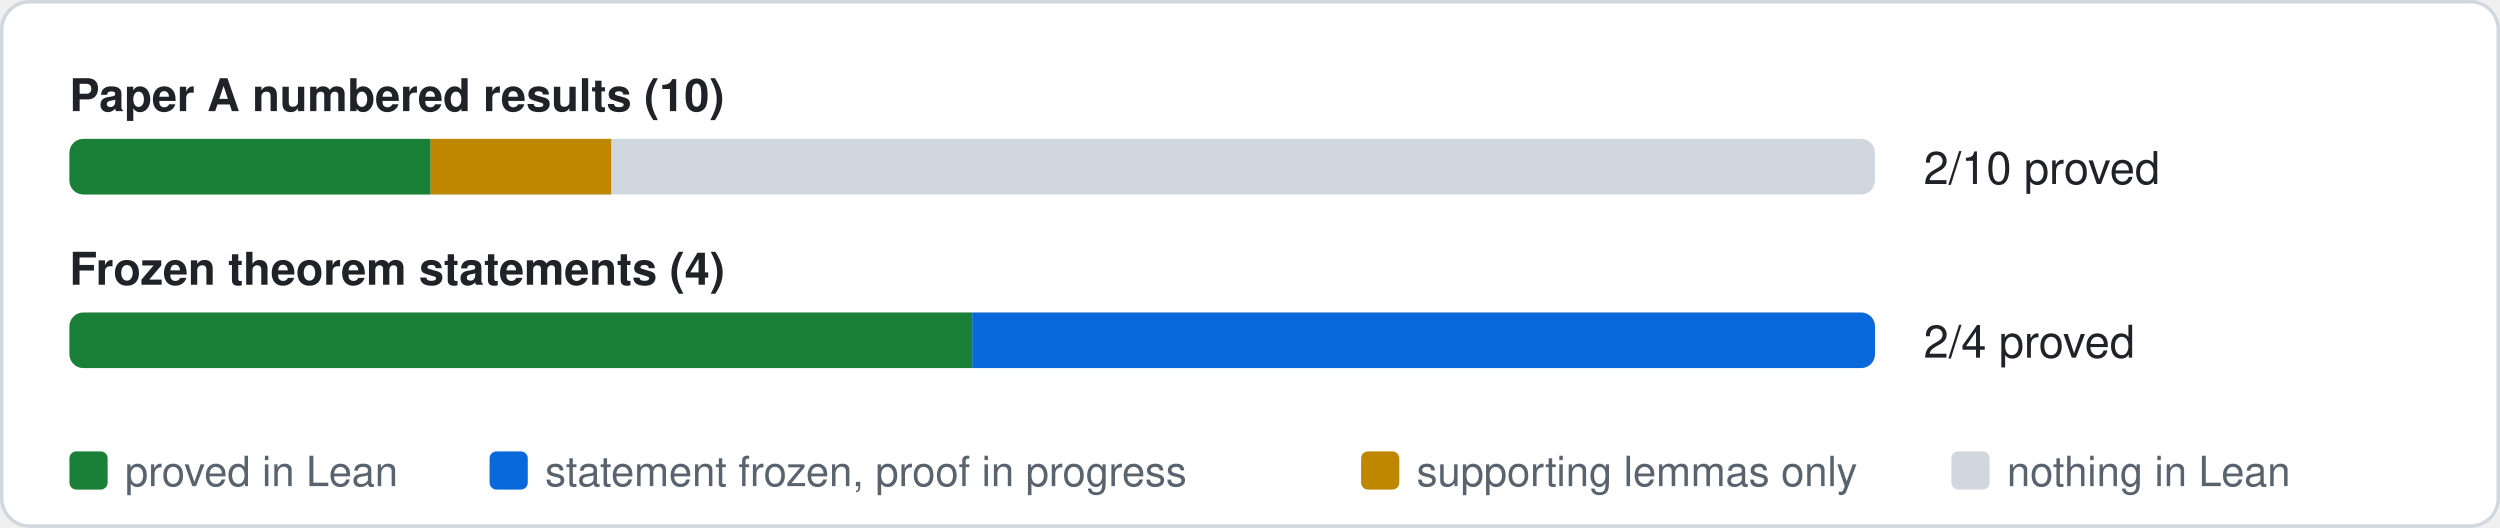
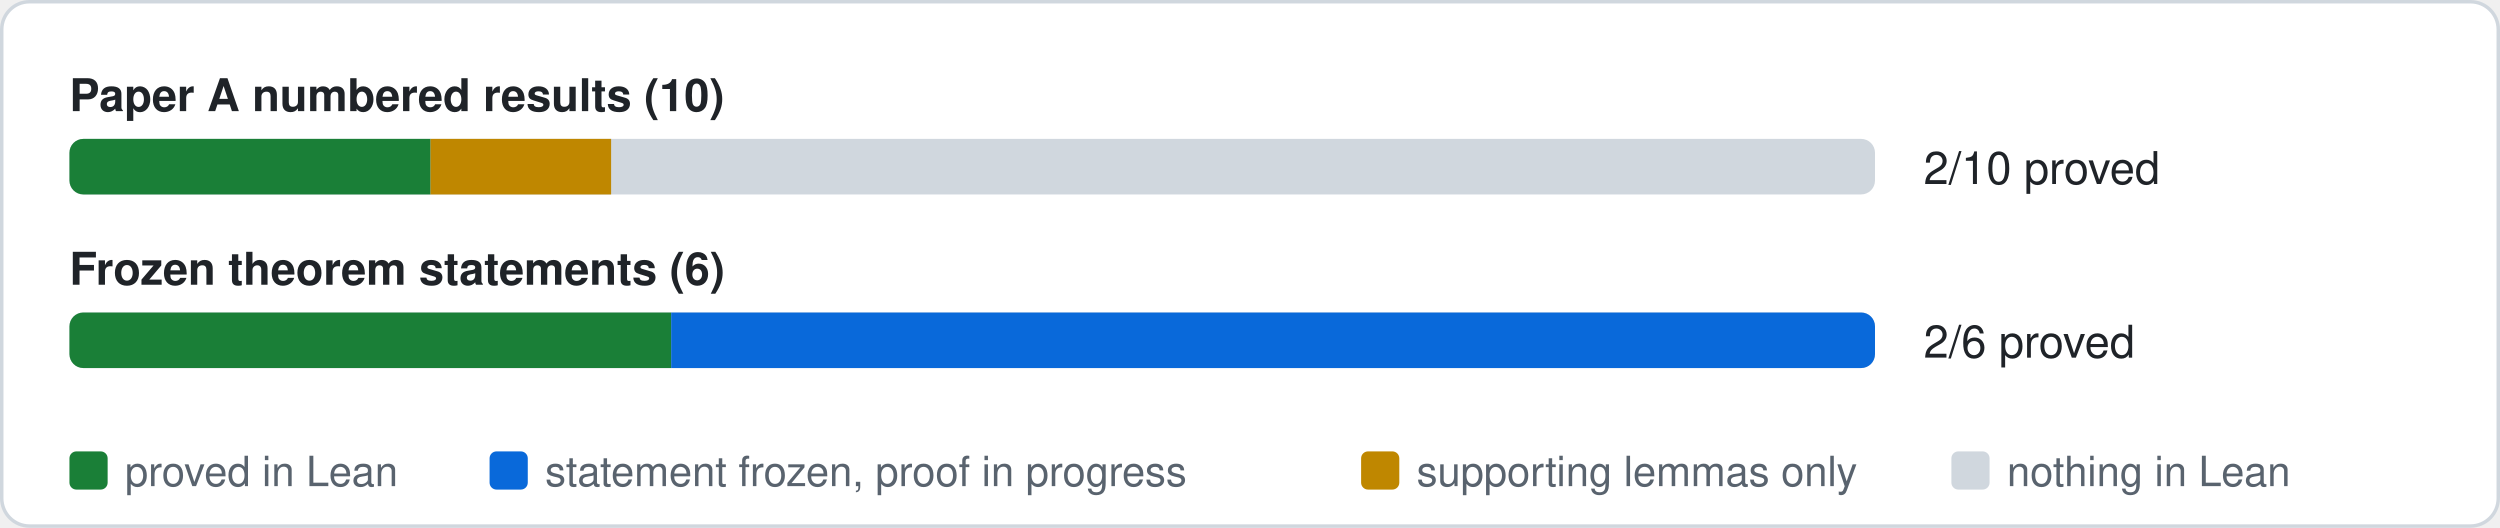
<svg xmlns="http://www.w3.org/2000/svg" width="720" height="152" viewBox="0 0 720 152" role="img" aria-label="Formalization progress">
  <rect x="0.5" y="0.5" width="719" height="151" rx="8" fill="#ffffff" stroke="#d0d7de" />
  <g font-family="-apple-system,BlinkMacSystemFont,'Segoe UI',Helvetica,Arial,sans-serif" font-size="13" fill="#1f2328">
    <text x="20" y="32" font-weight="600">Paper A numbered results (10)</text>
    <clipPath id="bar0">
      <rect x="20" y="40" width="520" height="16" rx="4" />
    </clipPath>
    <g clip-path="url(#bar0)">
      <rect x="20" y="40" width="520" height="16" fill="#d0d7de" />
      <rect x="20.0" y="40" width="104.0" height="16" fill="#1a7f37" />
      <rect x="124.0" y="40" width="52.0" height="16" fill="#bf8700" />
    </g>
    <text x="554" y="53">2/10 proved</text>
-     <text x="20" y="82" font-weight="600">Frozen theorem statements (4)</text>
+     <text x="20" y="82" font-weight="600">Frozen theorem statements (6)</text>
    <clipPath id="bar1">
      <rect x="20" y="90" width="520" height="16" rx="4" />
    </clipPath>
    <g clip-path="url(#bar1)">
      <rect x="20" y="90" width="520" height="16" fill="#d0d7de" />
-       <rect x="20.0" y="90" width="260.0" height="16" fill="#1a7f37" />
-       <rect x="280.0" y="90" width="260.0" height="16" fill="#0969da" />
+       <rect x="20.0" y="90" width="173.3" height="16" fill="#1a7f37" />
+       <rect x="193.3" y="90" width="346.7" height="16" fill="#0969da" />
    </g>
-     <text x="554" y="103">2/4 proved</text>
+     <text x="554" y="103">2/6 proved</text>
    <rect x="20" y="130" width="11" height="11" rx="2" fill="#1a7f37" />
    <text x="36" y="140" font-size="12" fill="#59636e">proved in Lean</text>
    <rect x="141" y="130" width="11" height="11" rx="2" fill="#0969da" />
    <text x="157" y="140" font-size="12" fill="#59636e">statement frozen, proof in progress</text>
    <rect x="392" y="130" width="11" height="11" rx="2" fill="#bf8700" />
    <text x="408" y="140" font-size="12" fill="#59636e">supporting lemmas only</text>
    <rect x="562" y="130" width="11" height="11" rx="2" fill="#d0d7de" />
    <text x="578" y="140" font-size="12" fill="#59636e">nothing in Lean</text>
  </g>
</svg>
